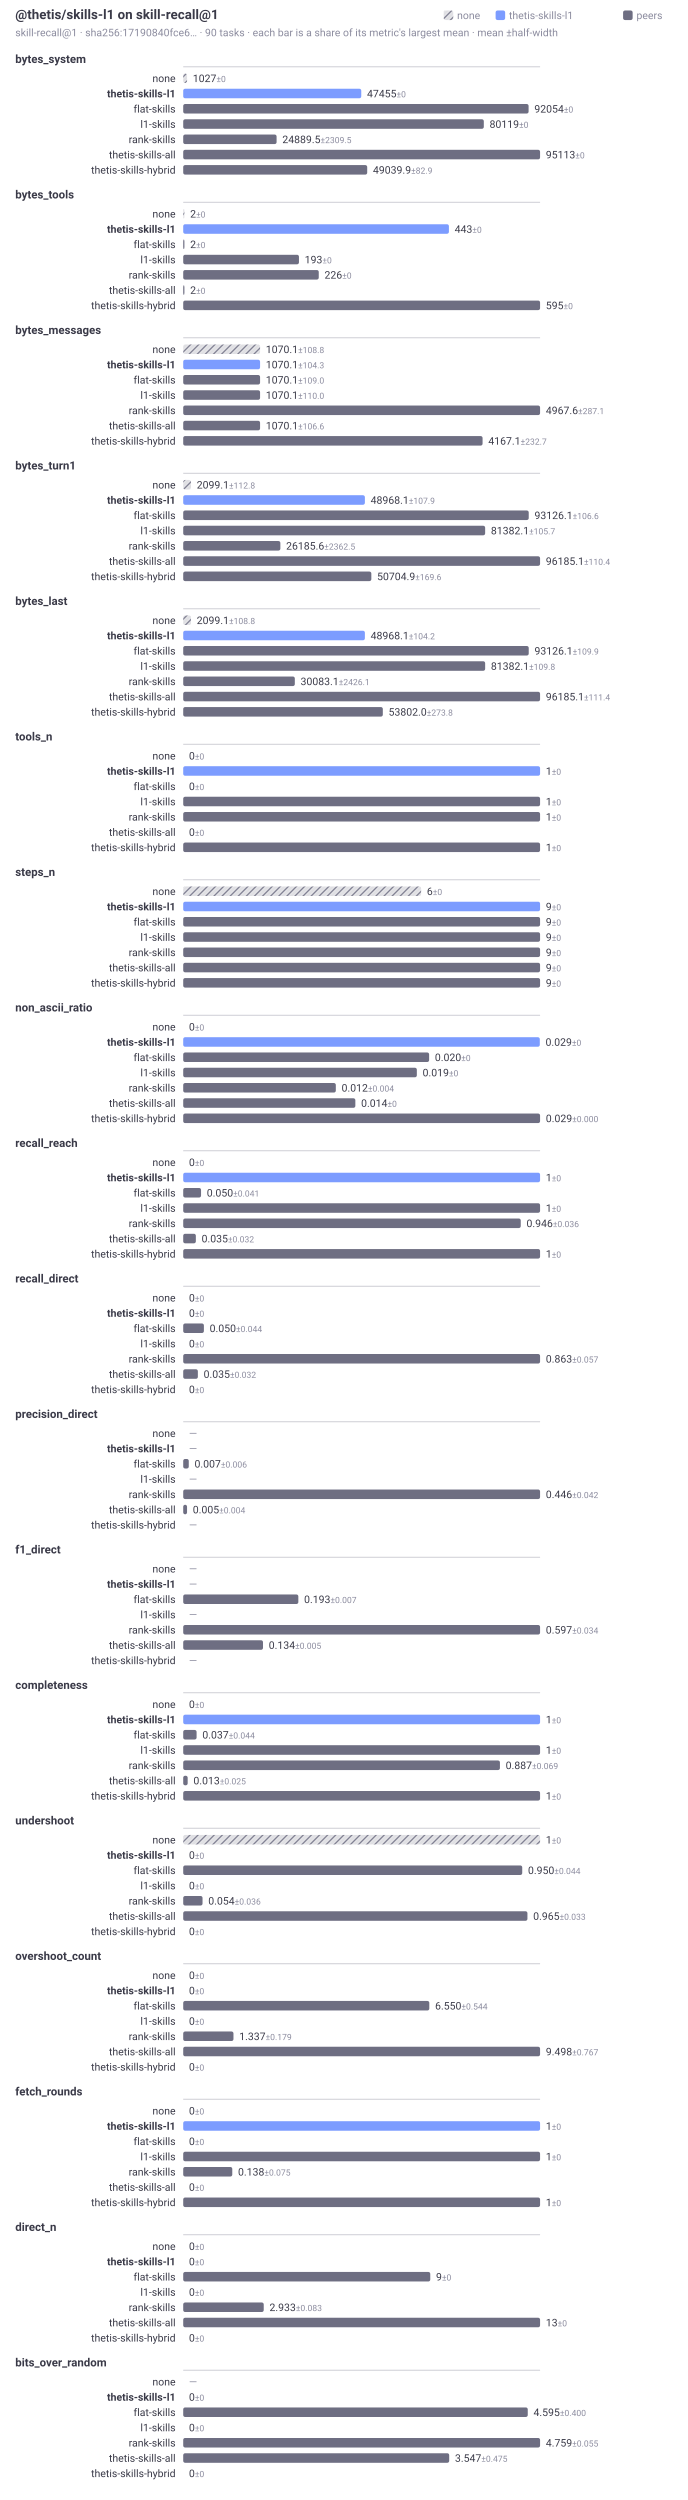
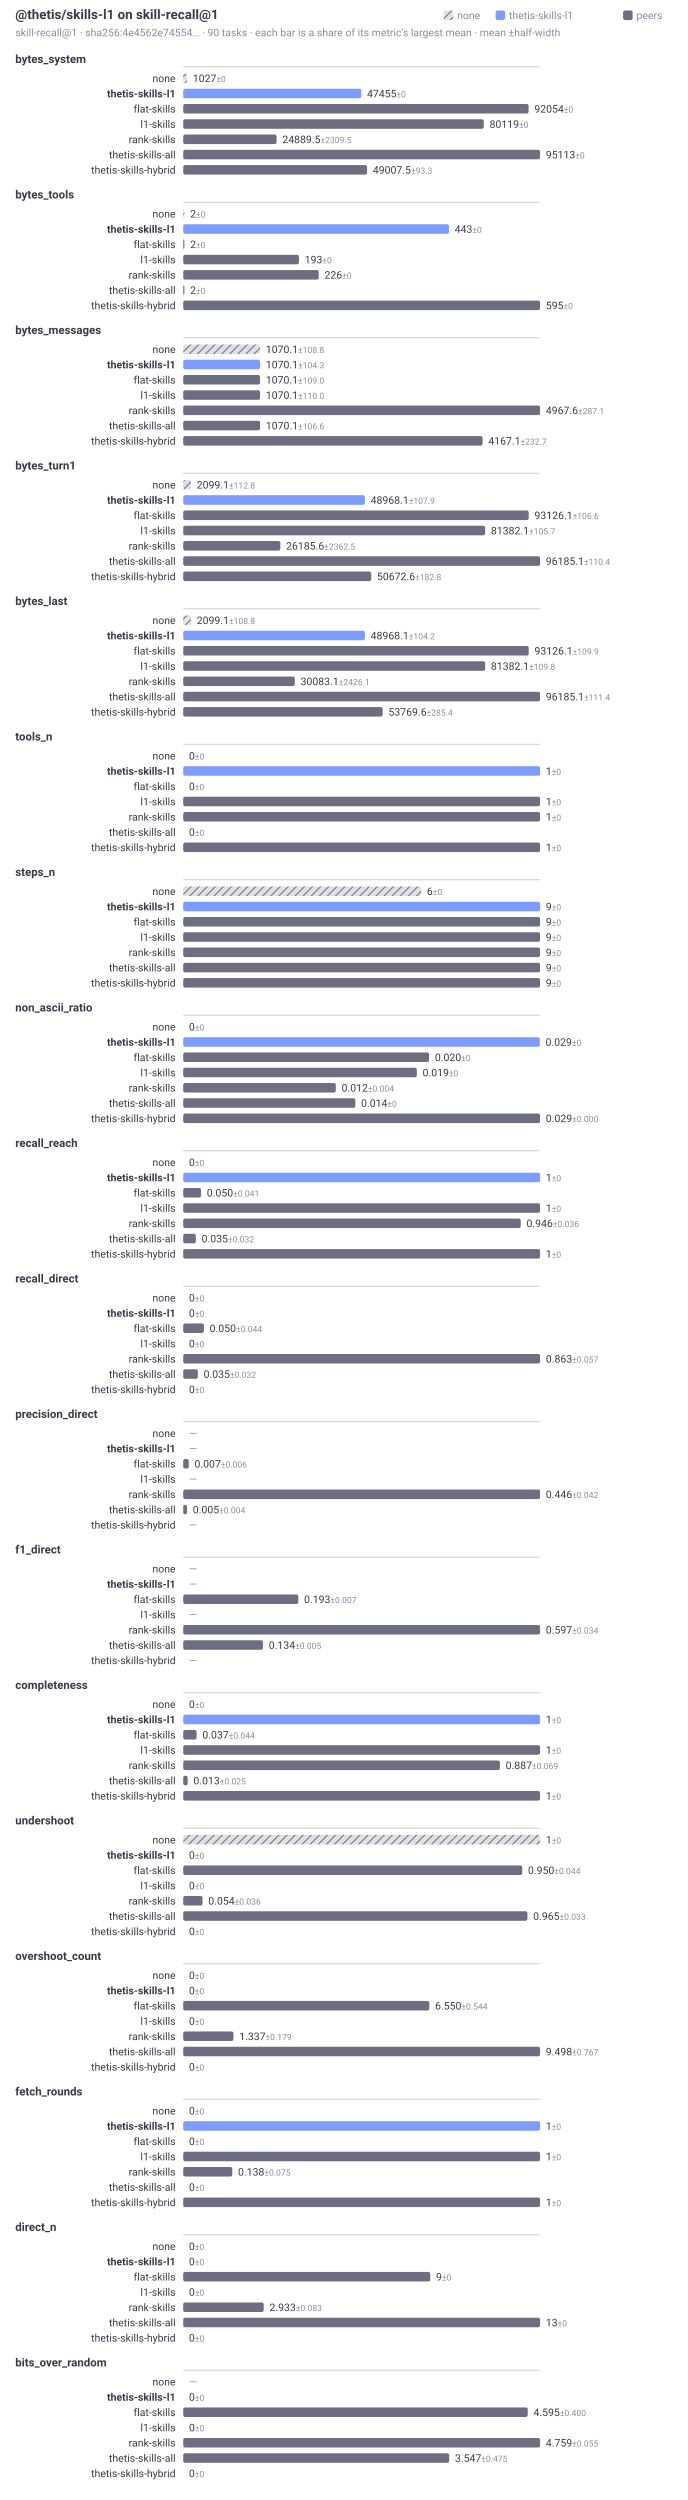
<svg xmlns="http://www.w3.org/2000/svg" width="720" height="2620" viewBox="0 0 720 2620" role="img" aria-labelledby="t d" font-family="system-ui, -apple-system, Segoe UI, Roboto, sans-serif">
  <style>.t{fill:#3a3a48}.f{fill:#8b8b9e}@media (prefers-color-scheme:dark){.t{fill:#d2d2dc}.f{fill:#9a9aae}}</style>
  <defs>
    <pattern id="hatch" width="6" height="6" patternUnits="userSpaceOnUse" patternTransform="rotate(45)">
      <rect width="6" height="6" fill="#6e6e82" fill-opacity="0.22" />
      <line x1="0" y1="0" x2="0" y2="6" stroke="#6e6e82" stroke-width="2" />
    </pattern>
  </defs>
  <text class="t" x="16" y="20" font-size="14" font-weight="600">@thetis/skills-l1 on skill-recall@1</text>
-   <text class="f" x="16" y="38" font-size="11">skill-recall@1 · sha256:17190840fce6… · 90 tasks · each bar is a share of its metric's largest mean · mean ±half-width</text>
+   <text class="f" x="16" y="38" font-size="11">skill-recall@1 · sha256:4e4562e74554… · 90 tasks · each bar is a share of its metric's largest mean · mean ±half-width</text>
  <rect x="653" y="11" width="10" height="10" rx="2" fill="#6e6e82" />
  <text class="f" x="667" y="20" font-size="11">peers</text>
  <rect x="519.4" y="11" width="10" height="10" rx="2" fill="#7c9cff" />
  <text class="f" x="533.4" y="20" font-size="11">thetis-skills-l1</text>
  <rect x="465" y="11" width="10" height="10" rx="2" fill="url(#hatch)" />
  <text class="f" x="479" y="20" font-size="11">none</text>
  <text class="t" x="16" y="66" font-size="12" font-weight="600">bytes_system</text>
  <line x1="192" y1="70" x2="566" y2="70" stroke="#6e6e82" stroke-opacity="0.35" stroke-width="1" />
  <text class="t" x="184" y="86" font-size="11" text-anchor="end">none</text>
  <rect x="192" y="77" width="4.04" height="10" rx="2" fill="url(#hatch)" />
  <text class="t" x="202.04" y="86" font-size="11">1027<tspan class="f" font-size="9"> ±0</tspan>
  </text>
  <text class="t" x="184" y="102" font-size="11" text-anchor="end" font-weight="600">thetis-skills-l1</text>
  <rect x="192" y="93" width="186.6" height="10" rx="2" fill="#7c9cff" />
  <text class="t" x="384.6" y="102" font-size="11">47455<tspan class="f" font-size="9"> ±0</tspan>
  </text>
  <text class="t" x="184" y="118" font-size="11" text-anchor="end">flat-skills</text>
  <rect x="192" y="109" width="361.97" height="10" rx="2" fill="#6e6e82" />
  <text class="t" x="559.97" y="118" font-size="11">92054<tspan class="f" font-size="9"> ±0</tspan>
  </text>
  <text class="t" x="184" y="134" font-size="11" text-anchor="end">l1-skills</text>
  <rect x="192" y="125" width="315.04" height="10" rx="2" fill="#6e6e82" />
  <text class="t" x="513.04" y="134" font-size="11">80119<tspan class="f" font-size="9"> ±0</tspan>
  </text>
  <text class="t" x="184" y="150" font-size="11" text-anchor="end">rank-skills</text>
  <rect x="192" y="141" width="97.87" height="10" rx="2" fill="#6e6e82" />
  <text class="t" x="295.87" y="150" font-size="11">24889.5<tspan class="f" font-size="9"> ±2309.5</tspan>
  </text>
  <text class="t" x="184" y="166" font-size="11" text-anchor="end">thetis-skills-all</text>
  <rect x="192" y="157" width="374" height="10" rx="2" fill="#6e6e82" />
  <text class="t" x="572" y="166" font-size="11">95113<tspan class="f" font-size="9"> ±0</tspan>
  </text>
  <text class="t" x="184" y="182" font-size="11" text-anchor="end">thetis-skills-hybrid</text>
-   <rect x="192" y="173" width="192.83" height="10" rx="2" fill="#6e6e82" />
-   <text class="t" x="390.83" y="182" font-size="11">49039.9<tspan class="f" font-size="9"> ±82.9</tspan>
+   <rect x="192" y="173" width="192.71" height="10" rx="2" fill="#6e6e82" />
+   <text class="t" x="390.71" y="182" font-size="11">49007.5<tspan class="f" font-size="9"> ±93.3</tspan>
  </text>
  <text class="t" x="16" y="208" font-size="12" font-weight="600">bytes_tools</text>
  <line x1="192" y1="212" x2="566" y2="212" stroke="#6e6e82" stroke-opacity="0.35" stroke-width="1" />
  <text class="t" x="184" y="228" font-size="11" text-anchor="end">none</text>
  <rect x="192" y="219" width="1.26" height="10" rx="2" fill="url(#hatch)" />
  <text class="t" x="199.26" y="228" font-size="11">2<tspan class="f" font-size="9"> ±0</tspan>
  </text>
  <text class="t" x="184" y="244" font-size="11" text-anchor="end" font-weight="600">thetis-skills-l1</text>
  <rect x="192" y="235" width="278.46" height="10" rx="2" fill="#7c9cff" />
  <text class="t" x="476.46" y="244" font-size="11">443<tspan class="f" font-size="9"> ±0</tspan>
  </text>
  <text class="t" x="184" y="260" font-size="11" text-anchor="end">flat-skills</text>
  <rect x="192" y="251" width="1.26" height="10" rx="2" fill="#6e6e82" />
  <text class="t" x="199.26" y="260" font-size="11">2<tspan class="f" font-size="9"> ±0</tspan>
  </text>
  <text class="t" x="184" y="276" font-size="11" text-anchor="end">l1-skills</text>
  <rect x="192" y="267" width="121.31" height="10" rx="2" fill="#6e6e82" />
  <text class="t" x="319.31" y="276" font-size="11">193<tspan class="f" font-size="9"> ±0</tspan>
  </text>
  <text class="t" x="184" y="292" font-size="11" text-anchor="end">rank-skills</text>
  <rect x="192" y="283" width="142.06" height="10" rx="2" fill="#6e6e82" />
  <text class="t" x="340.06" y="292" font-size="11">226<tspan class="f" font-size="9"> ±0</tspan>
  </text>
  <text class="t" x="184" y="308" font-size="11" text-anchor="end">thetis-skills-all</text>
  <rect x="192" y="299" width="1.26" height="10" rx="2" fill="#6e6e82" />
  <text class="t" x="199.26" y="308" font-size="11">2<tspan class="f" font-size="9"> ±0</tspan>
  </text>
  <text class="t" x="184" y="324" font-size="11" text-anchor="end">thetis-skills-hybrid</text>
  <rect x="192" y="315" width="374" height="10" rx="2" fill="#6e6e82" />
  <text class="t" x="572" y="324" font-size="11">595<tspan class="f" font-size="9"> ±0</tspan>
  </text>
  <text class="t" x="16" y="350" font-size="12" font-weight="600">bytes_messages</text>
  <line x1="192" y1="354" x2="566" y2="354" stroke="#6e6e82" stroke-opacity="0.35" stroke-width="1" />
  <text class="t" x="184" y="370" font-size="11" text-anchor="end">none</text>
  <rect x="192" y="361" width="80.56" height="10" rx="2" fill="url(#hatch)" />
  <text class="t" x="278.56" y="370" font-size="11">1070.1<tspan class="f" font-size="9"> ±108.8</tspan>
  </text>
  <text class="t" x="184" y="386" font-size="11" text-anchor="end" font-weight="600">thetis-skills-l1</text>
  <rect x="192" y="377" width="80.56" height="10" rx="2" fill="#7c9cff" />
  <text class="t" x="278.56" y="386" font-size="11">1070.1<tspan class="f" font-size="9"> ±104.3</tspan>
  </text>
  <text class="t" x="184" y="402" font-size="11" text-anchor="end">flat-skills</text>
  <rect x="192" y="393" width="80.56" height="10" rx="2" fill="#6e6e82" />
  <text class="t" x="278.56" y="402" font-size="11">1070.1<tspan class="f" font-size="9"> ±109.0</tspan>
  </text>
  <text class="t" x="184" y="418" font-size="11" text-anchor="end">l1-skills</text>
  <rect x="192" y="409" width="80.56" height="10" rx="2" fill="#6e6e82" />
  <text class="t" x="278.56" y="418" font-size="11">1070.1<tspan class="f" font-size="9"> ±110.0</tspan>
  </text>
  <text class="t" x="184" y="434" font-size="11" text-anchor="end">rank-skills</text>
  <rect x="192" y="425" width="374" height="10" rx="2" fill="#6e6e82" />
  <text class="t" x="572" y="434" font-size="11">4967.6<tspan class="f" font-size="9"> ±287.1</tspan>
  </text>
  <text class="t" x="184" y="450" font-size="11" text-anchor="end">thetis-skills-all</text>
  <rect x="192" y="441" width="80.56" height="10" rx="2" fill="#6e6e82" />
  <text class="t" x="278.56" y="450" font-size="11">1070.1<tspan class="f" font-size="9"> ±106.6</tspan>
  </text>
  <text class="t" x="184" y="466" font-size="11" text-anchor="end">thetis-skills-hybrid</text>
  <rect x="192" y="457" width="313.74" height="10" rx="2" fill="#6e6e82" />
  <text class="t" x="511.74" y="466" font-size="11">4167.1<tspan class="f" font-size="9"> ±232.7</tspan>
  </text>
  <text class="t" x="16" y="492" font-size="12" font-weight="600">bytes_turn1</text>
  <line x1="192" y1="496" x2="566" y2="496" stroke="#6e6e82" stroke-opacity="0.35" stroke-width="1" />
  <text class="t" x="184" y="512" font-size="11" text-anchor="end">none</text>
  <rect x="192" y="503" width="8.16" height="10" rx="2" fill="url(#hatch)" />
  <text class="t" x="206.16" y="512" font-size="11">2099.1<tspan class="f" font-size="9"> ±112.8</tspan>
  </text>
  <text class="t" x="184" y="528" font-size="11" text-anchor="end" font-weight="600">thetis-skills-l1</text>
  <rect x="192" y="519" width="190.4" height="10" rx="2" fill="#7c9cff" />
  <text class="t" x="388.4" y="528" font-size="11">48968.1<tspan class="f" font-size="9"> ±107.9</tspan>
  </text>
  <text class="t" x="184" y="544" font-size="11" text-anchor="end">flat-skills</text>
  <rect x="192" y="535" width="362.11" height="10" rx="2" fill="#6e6e82" />
  <text class="t" x="560.11" y="544" font-size="11">93126.1<tspan class="f" font-size="9"> ±106.6</tspan>
  </text>
  <text class="t" x="184" y="560" font-size="11" text-anchor="end">l1-skills</text>
  <rect x="192" y="551" width="316.44" height="10" rx="2" fill="#6e6e82" />
  <text class="t" x="514.44" y="560" font-size="11">81382.1<tspan class="f" font-size="9"> ±105.7</tspan>
  </text>
  <text class="t" x="184" y="576" font-size="11" text-anchor="end">rank-skills</text>
  <rect x="192" y="567" width="101.82" height="10" rx="2" fill="#6e6e82" />
  <text class="t" x="299.82" y="576" font-size="11">26185.6<tspan class="f" font-size="9"> ±2362.5</tspan>
  </text>
  <text class="t" x="184" y="592" font-size="11" text-anchor="end">thetis-skills-all</text>
  <rect x="192" y="583" width="374" height="10" rx="2" fill="#6e6e82" />
  <text class="t" x="572" y="592" font-size="11">96185.1<tspan class="f" font-size="9"> ±110.4</tspan>
  </text>
  <text class="t" x="184" y="608" font-size="11" text-anchor="end">thetis-skills-hybrid</text>
-   <rect x="192" y="599" width="197.16" height="10" rx="2" fill="#6e6e82" />
-   <text class="t" x="395.16" y="608" font-size="11">50704.9<tspan class="f" font-size="9"> ±169.6</tspan>
+   <rect x="192" y="599" width="197.03" height="10" rx="2" fill="#6e6e82" />
+   <text class="t" x="395.03" y="608" font-size="11">50672.6<tspan class="f" font-size="9"> ±182.8</tspan>
  </text>
  <text class="t" x="16" y="634" font-size="12" font-weight="600">bytes_last</text>
  <line x1="192" y1="638" x2="566" y2="638" stroke="#6e6e82" stroke-opacity="0.35" stroke-width="1" />
  <text class="t" x="184" y="654" font-size="11" text-anchor="end">none</text>
  <rect x="192" y="645" width="8.16" height="10" rx="2" fill="url(#hatch)" />
  <text class="t" x="206.16" y="654" font-size="11">2099.1<tspan class="f" font-size="9"> ±108.8</tspan>
  </text>
  <text class="t" x="184" y="670" font-size="11" text-anchor="end" font-weight="600">thetis-skills-l1</text>
  <rect x="192" y="661" width="190.4" height="10" rx="2" fill="#7c9cff" />
  <text class="t" x="388.4" y="670" font-size="11">48968.1<tspan class="f" font-size="9"> ±104.2</tspan>
  </text>
  <text class="t" x="184" y="686" font-size="11" text-anchor="end">flat-skills</text>
  <rect x="192" y="677" width="362.11" height="10" rx="2" fill="#6e6e82" />
  <text class="t" x="560.11" y="686" font-size="11">93126.1<tspan class="f" font-size="9"> ±109.9</tspan>
  </text>
  <text class="t" x="184" y="702" font-size="11" text-anchor="end">l1-skills</text>
  <rect x="192" y="693" width="316.44" height="10" rx="2" fill="#6e6e82" />
  <text class="t" x="514.44" y="702" font-size="11">81382.1<tspan class="f" font-size="9"> ±109.8</tspan>
  </text>
  <text class="t" x="184" y="718" font-size="11" text-anchor="end">rank-skills</text>
  <rect x="192" y="709" width="116.97" height="10" rx="2" fill="#6e6e82" />
  <text class="t" x="314.97" y="718" font-size="11">30083.1<tspan class="f" font-size="9"> ±2426.1</tspan>
  </text>
  <text class="t" x="184" y="734" font-size="11" text-anchor="end">thetis-skills-all</text>
  <rect x="192" y="725" width="374" height="10" rx="2" fill="#6e6e82" />
  <text class="t" x="572" y="734" font-size="11">96185.1<tspan class="f" font-size="9"> ±111.4</tspan>
  </text>
  <text class="t" x="184" y="750" font-size="11" text-anchor="end">thetis-skills-hybrid</text>
-   <rect x="192" y="741" width="209.2" height="10" rx="2" fill="#6e6e82" />
-   <text class="t" x="407.2" y="750" font-size="11">53802.0<tspan class="f" font-size="9"> ±273.8</tspan>
+   <rect x="192" y="741" width="209.07" height="10" rx="2" fill="#6e6e82" />
+   <text class="t" x="407.07" y="750" font-size="11">53769.6<tspan class="f" font-size="9"> ±285.4</tspan>
  </text>
  <text class="t" x="16" y="776" font-size="12" font-weight="600">tools_n</text>
  <line x1="192" y1="780" x2="566" y2="780" stroke="#6e6e82" stroke-opacity="0.35" stroke-width="1" />
  <text class="t" x="184" y="796" font-size="11" text-anchor="end">none</text>
  <rect x="192" y="787" width="0" height="10" rx="2" fill="url(#hatch)" />
  <text class="t" x="198" y="796" font-size="11">0<tspan class="f" font-size="9"> ±0</tspan>
  </text>
  <text class="t" x="184" y="812" font-size="11" text-anchor="end" font-weight="600">thetis-skills-l1</text>
  <rect x="192" y="803" width="374" height="10" rx="2" fill="#7c9cff" />
  <text class="t" x="572" y="812" font-size="11">1<tspan class="f" font-size="9"> ±0</tspan>
  </text>
  <text class="t" x="184" y="828" font-size="11" text-anchor="end">flat-skills</text>
  <rect x="192" y="819" width="0" height="10" rx="2" fill="#6e6e82" />
  <text class="t" x="198" y="828" font-size="11">0<tspan class="f" font-size="9"> ±0</tspan>
  </text>
  <text class="t" x="184" y="844" font-size="11" text-anchor="end">l1-skills</text>
  <rect x="192" y="835" width="374" height="10" rx="2" fill="#6e6e82" />
  <text class="t" x="572" y="844" font-size="11">1<tspan class="f" font-size="9"> ±0</tspan>
  </text>
  <text class="t" x="184" y="860" font-size="11" text-anchor="end">rank-skills</text>
  <rect x="192" y="851" width="374" height="10" rx="2" fill="#6e6e82" />
  <text class="t" x="572" y="860" font-size="11">1<tspan class="f" font-size="9"> ±0</tspan>
  </text>
  <text class="t" x="184" y="876" font-size="11" text-anchor="end">thetis-skills-all</text>
  <rect x="192" y="867" width="0" height="10" rx="2" fill="#6e6e82" />
  <text class="t" x="198" y="876" font-size="11">0<tspan class="f" font-size="9"> ±0</tspan>
  </text>
  <text class="t" x="184" y="892" font-size="11" text-anchor="end">thetis-skills-hybrid</text>
  <rect x="192" y="883" width="374" height="10" rx="2" fill="#6e6e82" />
  <text class="t" x="572" y="892" font-size="11">1<tspan class="f" font-size="9"> ±0</tspan>
  </text>
  <text class="t" x="16" y="918" font-size="12" font-weight="600">steps_n</text>
  <line x1="192" y1="922" x2="566" y2="922" stroke="#6e6e82" stroke-opacity="0.35" stroke-width="1" />
  <text class="t" x="184" y="938" font-size="11" text-anchor="end">none</text>
  <rect x="192" y="929" width="249.33" height="10" rx="2" fill="url(#hatch)" />
  <text class="t" x="447.33" y="938" font-size="11">6<tspan class="f" font-size="9"> ±0</tspan>
  </text>
  <text class="t" x="184" y="954" font-size="11" text-anchor="end" font-weight="600">thetis-skills-l1</text>
  <rect x="192" y="945" width="374" height="10" rx="2" fill="#7c9cff" />
  <text class="t" x="572" y="954" font-size="11">9<tspan class="f" font-size="9"> ±0</tspan>
  </text>
  <text class="t" x="184" y="970" font-size="11" text-anchor="end">flat-skills</text>
  <rect x="192" y="961" width="374" height="10" rx="2" fill="#6e6e82" />
  <text class="t" x="572" y="970" font-size="11">9<tspan class="f" font-size="9"> ±0</tspan>
  </text>
  <text class="t" x="184" y="986" font-size="11" text-anchor="end">l1-skills</text>
  <rect x="192" y="977" width="374" height="10" rx="2" fill="#6e6e82" />
  <text class="t" x="572" y="986" font-size="11">9<tspan class="f" font-size="9"> ±0</tspan>
  </text>
  <text class="t" x="184" y="1002" font-size="11" text-anchor="end">rank-skills</text>
  <rect x="192" y="993" width="374" height="10" rx="2" fill="#6e6e82" />
  <text class="t" x="572" y="1002" font-size="11">9<tspan class="f" font-size="9"> ±0</tspan>
  </text>
  <text class="t" x="184" y="1018" font-size="11" text-anchor="end">thetis-skills-all</text>
  <rect x="192" y="1009" width="374" height="10" rx="2" fill="#6e6e82" />
  <text class="t" x="572" y="1018" font-size="11">9<tspan class="f" font-size="9"> ±0</tspan>
  </text>
  <text class="t" x="184" y="1034" font-size="11" text-anchor="end">thetis-skills-hybrid</text>
  <rect x="192" y="1025" width="374" height="10" rx="2" fill="#6e6e82" />
  <text class="t" x="572" y="1034" font-size="11">9<tspan class="f" font-size="9"> ±0</tspan>
  </text>
  <text class="t" x="16" y="1060" font-size="12" font-weight="600">non_ascii_ratio</text>
  <line x1="192" y1="1064" x2="566" y2="1064" stroke="#6e6e82" stroke-opacity="0.35" stroke-width="1" />
  <text class="t" x="184" y="1080" font-size="11" text-anchor="end">none</text>
  <rect x="192" y="1071" width="0" height="10" rx="2" fill="url(#hatch)" />
  <text class="t" x="198" y="1080" font-size="11">0<tspan class="f" font-size="9"> ±0</tspan>
  </text>
  <text class="t" x="184" y="1096" font-size="11" text-anchor="end" font-weight="600">thetis-skills-l1</text>
  <rect x="192" y="1087" width="373.71" height="10" rx="2" fill="#7c9cff" />
  <text class="t" x="571.71" y="1096" font-size="11">0.029<tspan class="f" font-size="9"> ±0</tspan>
  </text>
  <text class="t" x="184" y="1112" font-size="11" text-anchor="end">flat-skills</text>
  <rect x="192" y="1103" width="257.73" height="10" rx="2" fill="#6e6e82" />
  <text class="t" x="455.73" y="1112" font-size="11">0.020<tspan class="f" font-size="9"> ±0</tspan>
  </text>
  <text class="t" x="184" y="1128" font-size="11" text-anchor="end">l1-skills</text>
  <rect x="192" y="1119" width="244.85" height="10" rx="2" fill="#6e6e82" />
  <text class="t" x="442.85" y="1128" font-size="11">0.019<tspan class="f" font-size="9"> ±0</tspan>
  </text>
  <text class="t" x="184" y="1144" font-size="11" text-anchor="end">rank-skills</text>
  <rect x="192" y="1135" width="159.94" height="10" rx="2" fill="#6e6e82" />
  <text class="t" x="357.94" y="1144" font-size="11">0.012<tspan class="f" font-size="9"> ±0.004</tspan>
  </text>
  <text class="t" x="184" y="1160" font-size="11" text-anchor="end">thetis-skills-all</text>
  <rect x="192" y="1151" width="180.41" height="10" rx="2" fill="#6e6e82" />
  <text class="t" x="378.41" y="1160" font-size="11">0.014<tspan class="f" font-size="9"> ±0</tspan>
  </text>
  <text class="t" x="184" y="1176" font-size="11" text-anchor="end">thetis-skills-hybrid</text>
  <rect x="192" y="1167" width="374" height="10" rx="2" fill="#6e6e82" />
  <text class="t" x="572" y="1176" font-size="11">0.029<tspan class="f" font-size="9"> ±0.000</tspan>
  </text>
  <text class="t" x="16" y="1202" font-size="12" font-weight="600">recall_reach</text>
  <line x1="192" y1="1206" x2="566" y2="1206" stroke="#6e6e82" stroke-opacity="0.35" stroke-width="1" />
  <text class="t" x="184" y="1222" font-size="11" text-anchor="end">none</text>
  <rect x="192" y="1213" width="0" height="10" rx="2" fill="url(#hatch)" />
  <text class="t" x="198" y="1222" font-size="11">0<tspan class="f" font-size="9"> ±0</tspan>
  </text>
  <text class="t" x="184" y="1238" font-size="11" text-anchor="end" font-weight="600">thetis-skills-l1</text>
  <rect x="192" y="1229" width="374" height="10" rx="2" fill="#7c9cff" />
  <text class="t" x="572" y="1238" font-size="11">1<tspan class="f" font-size="9"> ±0</tspan>
  </text>
  <text class="t" x="184" y="1254" font-size="11" text-anchor="end">flat-skills</text>
  <rect x="192" y="1245" width="18.7" height="10" rx="2" fill="#6e6e82" />
  <text class="t" x="216.7" y="1254" font-size="11">0.050<tspan class="f" font-size="9"> ±0.041</tspan>
  </text>
  <text class="t" x="184" y="1270" font-size="11" text-anchor="end">l1-skills</text>
  <rect x="192" y="1261" width="374" height="10" rx="2" fill="#6e6e82" />
  <text class="t" x="572" y="1270" font-size="11">1<tspan class="f" font-size="9"> ±0</tspan>
  </text>
  <text class="t" x="184" y="1286" font-size="11" text-anchor="end">rank-skills</text>
  <rect x="192" y="1277" width="353.74" height="10" rx="2" fill="#6e6e82" />
  <text class="t" x="551.74" y="1286" font-size="11">0.946<tspan class="f" font-size="9"> ±0.036</tspan>
  </text>
  <text class="t" x="184" y="1302" font-size="11" text-anchor="end">thetis-skills-all</text>
  <rect x="192" y="1293" width="13.25" height="10" rx="2" fill="#6e6e82" />
  <text class="t" x="211.25" y="1302" font-size="11">0.035<tspan class="f" font-size="9"> ±0.032</tspan>
  </text>
  <text class="t" x="184" y="1318" font-size="11" text-anchor="end">thetis-skills-hybrid</text>
  <rect x="192" y="1309" width="374" height="10" rx="2" fill="#6e6e82" />
  <text class="t" x="572" y="1318" font-size="11">1<tspan class="f" font-size="9"> ±0</tspan>
  </text>
  <text class="t" x="16" y="1344" font-size="12" font-weight="600">recall_direct</text>
  <line x1="192" y1="1348" x2="566" y2="1348" stroke="#6e6e82" stroke-opacity="0.35" stroke-width="1" />
  <text class="t" x="184" y="1364" font-size="11" text-anchor="end">none</text>
  <rect x="192" y="1355" width="0" height="10" rx="2" fill="url(#hatch)" />
  <text class="t" x="198" y="1364" font-size="11">0<tspan class="f" font-size="9"> ±0</tspan>
  </text>
  <text class="t" x="184" y="1380" font-size="11" text-anchor="end" font-weight="600">thetis-skills-l1</text>
  <rect x="192" y="1371" width="0" height="10" rx="2" fill="#7c9cff" />
  <text class="t" x="198" y="1380" font-size="11">0<tspan class="f" font-size="9"> ±0</tspan>
  </text>
  <text class="t" x="184" y="1396" font-size="11" text-anchor="end">flat-skills</text>
  <rect x="192" y="1387" width="21.68" height="10" rx="2" fill="#6e6e82" />
  <text class="t" x="219.68" y="1396" font-size="11">0.050<tspan class="f" font-size="9"> ±0.044</tspan>
  </text>
  <text class="t" x="184" y="1412" font-size="11" text-anchor="end">l1-skills</text>
  <rect x="192" y="1403" width="0" height="10" rx="2" fill="#6e6e82" />
  <text class="t" x="198" y="1412" font-size="11">0<tspan class="f" font-size="9"> ±0</tspan>
  </text>
  <text class="t" x="184" y="1428" font-size="11" text-anchor="end">rank-skills</text>
  <rect x="192" y="1419" width="374" height="10" rx="2" fill="#6e6e82" />
  <text class="t" x="572" y="1428" font-size="11">0.863<tspan class="f" font-size="9"> ±0.057</tspan>
  </text>
  <text class="t" x="184" y="1444" font-size="11" text-anchor="end">thetis-skills-all</text>
  <rect x="192" y="1435" width="15.36" height="10" rx="2" fill="#6e6e82" />
  <text class="t" x="213.36" y="1444" font-size="11">0.035<tspan class="f" font-size="9"> ±0.032</tspan>
  </text>
  <text class="t" x="184" y="1460" font-size="11" text-anchor="end">thetis-skills-hybrid</text>
  <rect x="192" y="1451" width="0" height="10" rx="2" fill="#6e6e82" />
  <text class="t" x="198" y="1460" font-size="11">0<tspan class="f" font-size="9"> ±0</tspan>
  </text>
  <text class="t" x="16" y="1486" font-size="12" font-weight="600">precision_direct</text>
  <line x1="192" y1="1490" x2="566" y2="1490" stroke="#6e6e82" stroke-opacity="0.35" stroke-width="1" />
  <text class="t" x="184" y="1506" font-size="11" text-anchor="end">none</text>
  <rect x="192" y="1497" width="0" height="10" rx="2" fill="url(#hatch)" />
  <text class="f" x="198" y="1506" font-size="11">—</text>
  <text class="t" x="184" y="1522" font-size="11" text-anchor="end" font-weight="600">thetis-skills-l1</text>
  <rect x="192" y="1513" width="0" height="10" rx="2" fill="#7c9cff" />
  <text class="f" x="198" y="1522" font-size="11">—</text>
  <text class="t" x="184" y="1538" font-size="11" text-anchor="end">flat-skills</text>
  <rect x="192" y="1529" width="5.83" height="10" rx="2" fill="#6e6e82" />
  <text class="t" x="203.83" y="1538" font-size="11">0.007<tspan class="f" font-size="9"> ±0.006</tspan>
  </text>
  <text class="t" x="184" y="1554" font-size="11" text-anchor="end">l1-skills</text>
  <rect x="192" y="1545" width="0" height="10" rx="2" fill="#6e6e82" />
  <text class="f" x="198" y="1554" font-size="11">—</text>
  <text class="t" x="184" y="1570" font-size="11" text-anchor="end">rank-skills</text>
  <rect x="192" y="1561" width="374" height="10" rx="2" fill="#6e6e82" />
  <text class="t" x="572" y="1570" font-size="11">0.446<tspan class="f" font-size="9"> ±0.042</tspan>
  </text>
  <text class="t" x="184" y="1586" font-size="11" text-anchor="end">thetis-skills-all</text>
  <rect x="192" y="1577" width="4.03" height="10" rx="2" fill="#6e6e82" />
  <text class="t" x="202.03" y="1586" font-size="11">0.005<tspan class="f" font-size="9"> ±0.004</tspan>
  </text>
  <text class="t" x="184" y="1602" font-size="11" text-anchor="end">thetis-skills-hybrid</text>
  <rect x="192" y="1593" width="0" height="10" rx="2" fill="#6e6e82" />
  <text class="f" x="198" y="1602" font-size="11">—</text>
  <text class="t" x="16" y="1628" font-size="12" font-weight="600">f1_direct</text>
  <line x1="192" y1="1632" x2="566" y2="1632" stroke="#6e6e82" stroke-opacity="0.35" stroke-width="1" />
  <text class="t" x="184" y="1648" font-size="11" text-anchor="end">none</text>
  <rect x="192" y="1639" width="0" height="10" rx="2" fill="url(#hatch)" />
  <text class="f" x="198" y="1648" font-size="11">—</text>
  <text class="t" x="184" y="1664" font-size="11" text-anchor="end" font-weight="600">thetis-skills-l1</text>
  <rect x="192" y="1655" width="0" height="10" rx="2" fill="#7c9cff" />
  <text class="f" x="198" y="1664" font-size="11">—</text>
  <text class="t" x="184" y="1680" font-size="11" text-anchor="end">flat-skills</text>
  <rect x="192" y="1671" width="120.66" height="10" rx="2" fill="#6e6e82" />
  <text class="t" x="318.66" y="1680" font-size="11">0.193<tspan class="f" font-size="9"> ±0.007</tspan>
  </text>
  <text class="t" x="184" y="1696" font-size="11" text-anchor="end">l1-skills</text>
  <rect x="192" y="1687" width="0" height="10" rx="2" fill="#6e6e82" />
  <text class="f" x="198" y="1696" font-size="11">—</text>
  <text class="t" x="184" y="1712" font-size="11" text-anchor="end">rank-skills</text>
  <rect x="192" y="1703" width="374" height="10" rx="2" fill="#6e6e82" />
  <text class="t" x="572" y="1712" font-size="11">0.597<tspan class="f" font-size="9"> ±0.034</tspan>
  </text>
  <text class="t" x="184" y="1728" font-size="11" text-anchor="end">thetis-skills-all</text>
  <rect x="192" y="1719" width="83.63" height="10" rx="2" fill="#6e6e82" />
  <text class="t" x="281.63" y="1728" font-size="11">0.134<tspan class="f" font-size="9"> ±0.005</tspan>
  </text>
  <text class="t" x="184" y="1744" font-size="11" text-anchor="end">thetis-skills-hybrid</text>
  <rect x="192" y="1735" width="0" height="10" rx="2" fill="#6e6e82" />
  <text class="f" x="198" y="1744" font-size="11">—</text>
  <text class="t" x="16" y="1770" font-size="12" font-weight="600">completeness</text>
  <line x1="192" y1="1774" x2="566" y2="1774" stroke="#6e6e82" stroke-opacity="0.35" stroke-width="1" />
  <text class="t" x="184" y="1790" font-size="11" text-anchor="end">none</text>
  <rect x="192" y="1781" width="0" height="10" rx="2" fill="url(#hatch)" />
  <text class="t" x="198" y="1790" font-size="11">0<tspan class="f" font-size="9"> ±0</tspan>
  </text>
  <text class="t" x="184" y="1806" font-size="11" text-anchor="end" font-weight="600">thetis-skills-l1</text>
  <rect x="192" y="1797" width="374" height="10" rx="2" fill="#7c9cff" />
  <text class="t" x="572" y="1806" font-size="11">1<tspan class="f" font-size="9"> ±0</tspan>
  </text>
  <text class="t" x="184" y="1822" font-size="11" text-anchor="end">flat-skills</text>
  <rect x="192" y="1813" width="14.03" height="10" rx="2" fill="#6e6e82" />
  <text class="t" x="212.03" y="1822" font-size="11">0.037<tspan class="f" font-size="9"> ±0.044</tspan>
  </text>
  <text class="t" x="184" y="1838" font-size="11" text-anchor="end">l1-skills</text>
  <rect x="192" y="1829" width="374" height="10" rx="2" fill="#6e6e82" />
  <text class="t" x="572" y="1838" font-size="11">1<tspan class="f" font-size="9"> ±0</tspan>
  </text>
  <text class="t" x="184" y="1854" font-size="11" text-anchor="end">rank-skills</text>
  <rect x="192" y="1845" width="331.93" height="10" rx="2" fill="#6e6e82" />
  <text class="t" x="529.92" y="1854" font-size="11">0.887<tspan class="f" font-size="9"> ±0.069</tspan>
  </text>
  <text class="t" x="184" y="1870" font-size="11" text-anchor="end">thetis-skills-all</text>
  <rect x="192" y="1861" width="4.68" height="10" rx="2" fill="#6e6e82" />
  <text class="t" x="202.68" y="1870" font-size="11">0.013<tspan class="f" font-size="9"> ±0.025</tspan>
  </text>
  <text class="t" x="184" y="1886" font-size="11" text-anchor="end">thetis-skills-hybrid</text>
  <rect x="192" y="1877" width="374" height="10" rx="2" fill="#6e6e82" />
  <text class="t" x="572" y="1886" font-size="11">1<tspan class="f" font-size="9"> ±0</tspan>
  </text>
  <text class="t" x="16" y="1912" font-size="12" font-weight="600">undershoot</text>
  <line x1="192" y1="1916" x2="566" y2="1916" stroke="#6e6e82" stroke-opacity="0.35" stroke-width="1" />
  <text class="t" x="184" y="1932" font-size="11" text-anchor="end">none</text>
  <rect x="192" y="1923" width="374" height="10" rx="2" fill="url(#hatch)" />
  <text class="t" x="572" y="1932" font-size="11">1<tspan class="f" font-size="9"> ±0</tspan>
  </text>
  <text class="t" x="184" y="1948" font-size="11" text-anchor="end" font-weight="600">thetis-skills-l1</text>
  <rect x="192" y="1939" width="0" height="10" rx="2" fill="#7c9cff" />
  <text class="t" x="198" y="1948" font-size="11">0<tspan class="f" font-size="9"> ±0</tspan>
  </text>
  <text class="t" x="184" y="1964" font-size="11" text-anchor="end">flat-skills</text>
  <rect x="192" y="1955" width="355.3" height="10" rx="2" fill="#6e6e82" />
  <text class="t" x="553.3" y="1964" font-size="11">0.950<tspan class="f" font-size="9"> ±0.044</tspan>
  </text>
  <text class="t" x="184" y="1980" font-size="11" text-anchor="end">l1-skills</text>
  <rect x="192" y="1971" width="0" height="10" rx="2" fill="#6e6e82" />
  <text class="t" x="198" y="1980" font-size="11">0<tspan class="f" font-size="9"> ±0</tspan>
  </text>
  <text class="t" x="184" y="1996" font-size="11" text-anchor="end">rank-skills</text>
  <rect x="192" y="1987" width="20.26" height="10" rx="2" fill="#6e6e82" />
  <text class="t" x="218.26" y="1996" font-size="11">0.054<tspan class="f" font-size="9"> ±0.036</tspan>
  </text>
  <text class="t" x="184" y="2012" font-size="11" text-anchor="end">thetis-skills-all</text>
  <rect x="192" y="2003" width="360.75" height="10" rx="2" fill="#6e6e82" />
  <text class="t" x="558.75" y="2012" font-size="11">0.965<tspan class="f" font-size="9"> ±0.033</tspan>
  </text>
  <text class="t" x="184" y="2028" font-size="11" text-anchor="end">thetis-skills-hybrid</text>
  <rect x="192" y="2019" width="0" height="10" rx="2" fill="#6e6e82" />
  <text class="t" x="198" y="2028" font-size="11">0<tspan class="f" font-size="9"> ±0</tspan>
  </text>
  <text class="t" x="16" y="2054" font-size="12" font-weight="600">overshoot_count</text>
  <line x1="192" y1="2058" x2="566" y2="2058" stroke="#6e6e82" stroke-opacity="0.35" stroke-width="1" />
  <text class="t" x="184" y="2074" font-size="11" text-anchor="end">none</text>
  <rect x="192" y="2065" width="0" height="10" rx="2" fill="url(#hatch)" />
  <text class="t" x="198" y="2074" font-size="11">0<tspan class="f" font-size="9"> ±0</tspan>
  </text>
  <text class="t" x="184" y="2090" font-size="11" text-anchor="end" font-weight="600">thetis-skills-l1</text>
  <rect x="192" y="2081" width="0" height="10" rx="2" fill="#7c9cff" />
  <text class="t" x="198" y="2090" font-size="11">0<tspan class="f" font-size="9"> ±0</tspan>
  </text>
  <text class="t" x="184" y="2106" font-size="11" text-anchor="end">flat-skills</text>
  <rect x="192" y="2097" width="257.92" height="10" rx="2" fill="#6e6e82" />
  <text class="t" x="455.92" y="2106" font-size="11">6.550<tspan class="f" font-size="9"> ±0.544</tspan>
  </text>
  <text class="t" x="184" y="2122" font-size="11" text-anchor="end">l1-skills</text>
  <rect x="192" y="2113" width="0" height="10" rx="2" fill="#6e6e82" />
  <text class="t" x="198" y="2122" font-size="11">0<tspan class="f" font-size="9"> ±0</tspan>
  </text>
  <text class="t" x="184" y="2138" font-size="11" text-anchor="end">rank-skills</text>
  <rect x="192" y="2129" width="52.67" height="10" rx="2" fill="#6e6e82" />
  <text class="t" x="250.67" y="2138" font-size="11">1.337<tspan class="f" font-size="9"> ±0.179</tspan>
  </text>
  <text class="t" x="184" y="2154" font-size="11" text-anchor="end">thetis-skills-all</text>
  <rect x="192" y="2145" width="374" height="10" rx="2" fill="#6e6e82" />
  <text class="t" x="572" y="2154" font-size="11">9.498<tspan class="f" font-size="9"> ±0.767</tspan>
  </text>
  <text class="t" x="184" y="2170" font-size="11" text-anchor="end">thetis-skills-hybrid</text>
  <rect x="192" y="2161" width="0" height="10" rx="2" fill="#6e6e82" />
  <text class="t" x="198" y="2170" font-size="11">0<tspan class="f" font-size="9"> ±0</tspan>
  </text>
  <text class="t" x="16" y="2196" font-size="12" font-weight="600">fetch_rounds</text>
  <line x1="192" y1="2200" x2="566" y2="2200" stroke="#6e6e82" stroke-opacity="0.35" stroke-width="1" />
  <text class="t" x="184" y="2216" font-size="11" text-anchor="end">none</text>
  <rect x="192" y="2207" width="0" height="10" rx="2" fill="url(#hatch)" />
  <text class="t" x="198" y="2216" font-size="11">0<tspan class="f" font-size="9"> ±0</tspan>
  </text>
  <text class="t" x="184" y="2232" font-size="11" text-anchor="end" font-weight="600">thetis-skills-l1</text>
  <rect x="192" y="2223" width="374" height="10" rx="2" fill="#7c9cff" />
  <text class="t" x="572" y="2232" font-size="11">1<tspan class="f" font-size="9"> ±0</tspan>
  </text>
  <text class="t" x="184" y="2248" font-size="11" text-anchor="end">flat-skills</text>
  <rect x="192" y="2239" width="0" height="10" rx="2" fill="#6e6e82" />
  <text class="t" x="198" y="2248" font-size="11">0<tspan class="f" font-size="9"> ±0</tspan>
  </text>
  <text class="t" x="184" y="2264" font-size="11" text-anchor="end">l1-skills</text>
  <rect x="192" y="2255" width="374" height="10" rx="2" fill="#6e6e82" />
  <text class="t" x="572" y="2264" font-size="11">1<tspan class="f" font-size="9"> ±0</tspan>
  </text>
  <text class="t" x="184" y="2280" font-size="11" text-anchor="end">rank-skills</text>
  <rect x="192" y="2271" width="51.43" height="10" rx="2" fill="#6e6e82" />
  <text class="t" x="249.43" y="2280" font-size="11">0.138<tspan class="f" font-size="9"> ±0.075</tspan>
  </text>
  <text class="t" x="184" y="2296" font-size="11" text-anchor="end">thetis-skills-all</text>
  <rect x="192" y="2287" width="0" height="10" rx="2" fill="#6e6e82" />
  <text class="t" x="198" y="2296" font-size="11">0<tspan class="f" font-size="9"> ±0</tspan>
  </text>
  <text class="t" x="184" y="2312" font-size="11" text-anchor="end">thetis-skills-hybrid</text>
  <rect x="192" y="2303" width="374" height="10" rx="2" fill="#6e6e82" />
  <text class="t" x="572" y="2312" font-size="11">1<tspan class="f" font-size="9"> ±0</tspan>
  </text>
  <text class="t" x="16" y="2338" font-size="12" font-weight="600">direct_n</text>
  <line x1="192" y1="2342" x2="566" y2="2342" stroke="#6e6e82" stroke-opacity="0.35" stroke-width="1" />
  <text class="t" x="184" y="2358" font-size="11" text-anchor="end">none</text>
  <rect x="192" y="2349" width="0" height="10" rx="2" fill="url(#hatch)" />
  <text class="t" x="198" y="2358" font-size="11">0<tspan class="f" font-size="9"> ±0</tspan>
  </text>
  <text class="t" x="184" y="2374" font-size="11" text-anchor="end" font-weight="600">thetis-skills-l1</text>
  <rect x="192" y="2365" width="0" height="10" rx="2" fill="#7c9cff" />
  <text class="t" x="198" y="2374" font-size="11">0<tspan class="f" font-size="9"> ±0</tspan>
  </text>
  <text class="t" x="184" y="2390" font-size="11" text-anchor="end">flat-skills</text>
  <rect x="192" y="2381" width="258.92" height="10" rx="2" fill="#6e6e82" />
  <text class="t" x="456.92" y="2390" font-size="11">9<tspan class="f" font-size="9"> ±0</tspan>
  </text>
  <text class="t" x="184" y="2406" font-size="11" text-anchor="end">l1-skills</text>
  <rect x="192" y="2397" width="0" height="10" rx="2" fill="#6e6e82" />
  <text class="t" x="198" y="2406" font-size="11">0<tspan class="f" font-size="9"> ±0</tspan>
  </text>
  <text class="t" x="184" y="2422" font-size="11" text-anchor="end">rank-skills</text>
  <rect x="192" y="2413" width="84.39" height="10" rx="2" fill="#6e6e82" />
  <text class="t" x="282.39" y="2422" font-size="11">2.933<tspan class="f" font-size="9"> ±0.083</tspan>
  </text>
  <text class="t" x="184" y="2438" font-size="11" text-anchor="end">thetis-skills-all</text>
  <rect x="192" y="2429" width="374" height="10" rx="2" fill="#6e6e82" />
  <text class="t" x="572" y="2438" font-size="11">13<tspan class="f" font-size="9"> ±0</tspan>
  </text>
  <text class="t" x="184" y="2454" font-size="11" text-anchor="end">thetis-skills-hybrid</text>
  <rect x="192" y="2445" width="0" height="10" rx="2" fill="#6e6e82" />
  <text class="t" x="198" y="2454" font-size="11">0<tspan class="f" font-size="9"> ±0</tspan>
  </text>
  <text class="t" x="16" y="2480" font-size="12" font-weight="600">bits_over_random</text>
  <line x1="192" y1="2484" x2="566" y2="2484" stroke="#6e6e82" stroke-opacity="0.35" stroke-width="1" />
  <text class="t" x="184" y="2500" font-size="11" text-anchor="end">none</text>
  <rect x="192" y="2491" width="0" height="10" rx="2" fill="url(#hatch)" />
  <text class="f" x="198" y="2500" font-size="11">—</text>
  <text class="t" x="184" y="2516" font-size="11" text-anchor="end" font-weight="600">thetis-skills-l1</text>
  <rect x="192" y="2507" width="0" height="10" rx="2" fill="#7c9cff" />
  <text class="t" x="198" y="2516" font-size="11">0<tspan class="f" font-size="9"> ±0</tspan>
  </text>
  <text class="t" x="184" y="2532" font-size="11" text-anchor="end">flat-skills</text>
  <rect x="192" y="2523" width="361.09" height="10" rx="2" fill="#6e6e82" />
  <text class="t" x="559.09" y="2532" font-size="11">4.595<tspan class="f" font-size="9"> ±0.400</tspan>
  </text>
  <text class="t" x="184" y="2548" font-size="11" text-anchor="end">l1-skills</text>
  <rect x="192" y="2539" width="0" height="10" rx="2" fill="#6e6e82" />
  <text class="t" x="198" y="2548" font-size="11">0<tspan class="f" font-size="9"> ±0</tspan>
  </text>
  <text class="t" x="184" y="2564" font-size="11" text-anchor="end">rank-skills</text>
  <rect x="192" y="2555" width="374" height="10" rx="2" fill="#6e6e82" />
  <text class="t" x="572" y="2564" font-size="11">4.759<tspan class="f" font-size="9"> ±0.055</tspan>
  </text>
  <text class="t" x="184" y="2580" font-size="11" text-anchor="end">thetis-skills-all</text>
  <rect x="192" y="2571" width="278.77" height="10" rx="2" fill="#6e6e82" />
  <text class="t" x="476.77" y="2580" font-size="11">3.547<tspan class="f" font-size="9"> ±0.475</tspan>
  </text>
  <text class="t" x="184" y="2596" font-size="11" text-anchor="end">thetis-skills-hybrid</text>
  <rect x="192" y="2587" width="0" height="10" rx="2" fill="#6e6e82" />
  <text class="t" x="198" y="2596" font-size="11">0<tspan class="f" font-size="9"> ±0</tspan>
  </text>
</svg>
